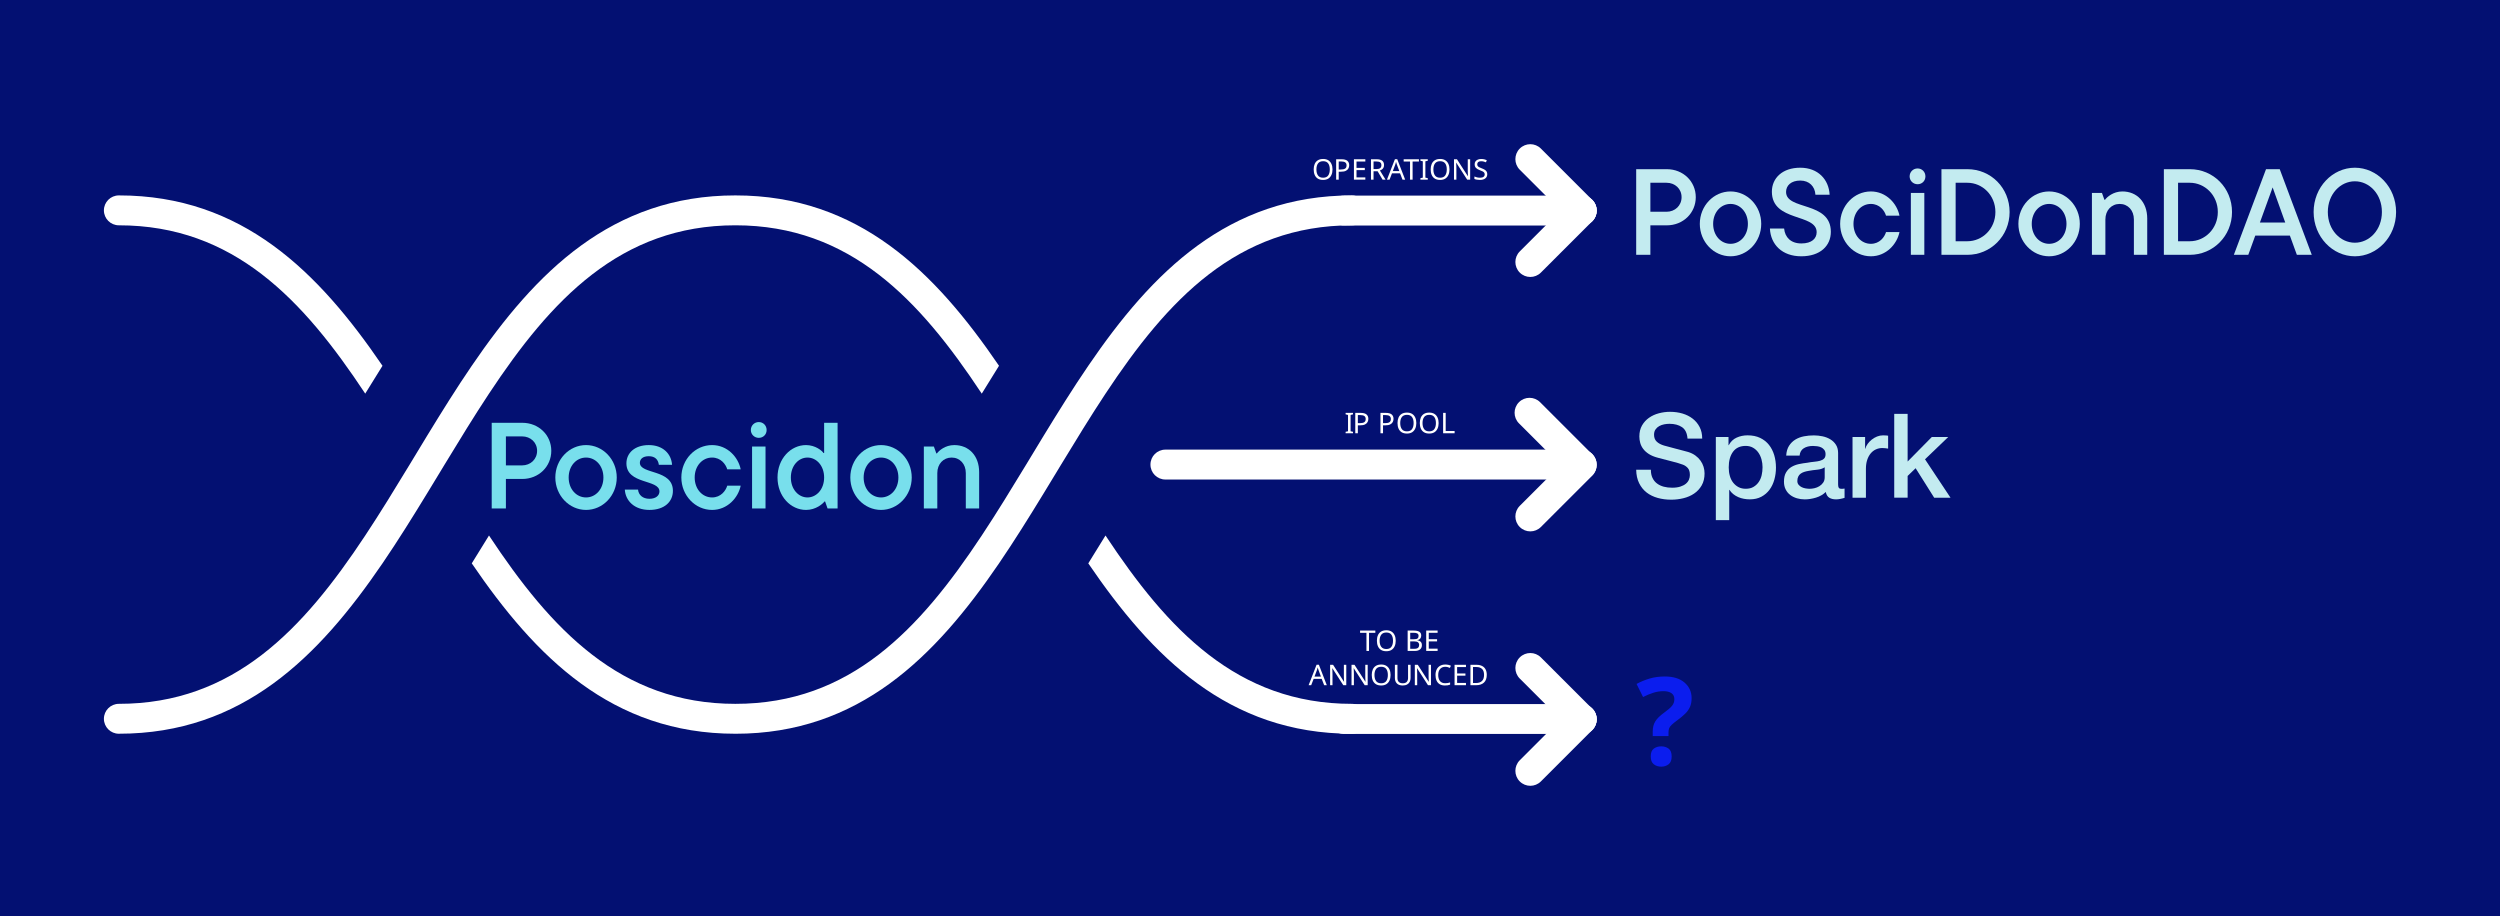
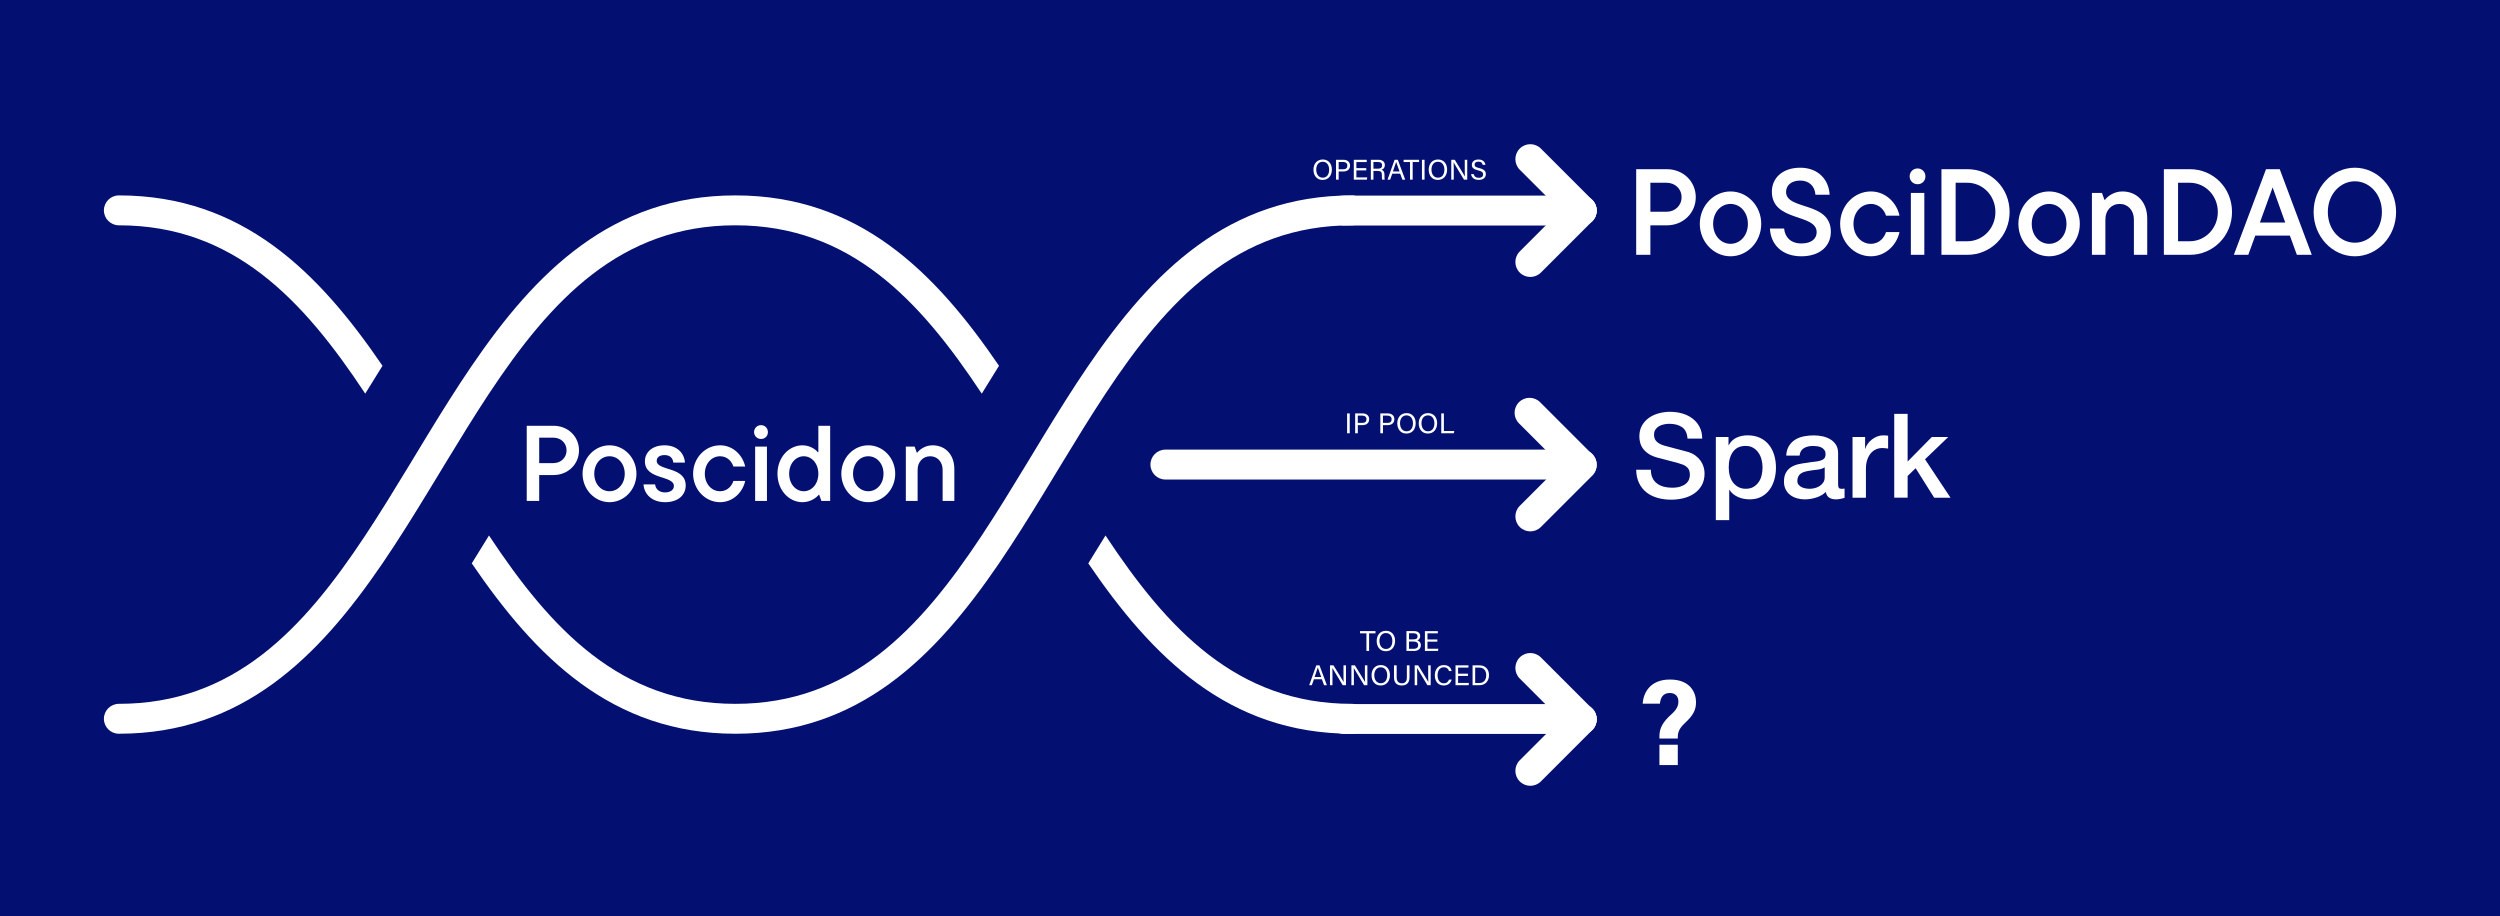
<svg xmlns="http://www.w3.org/2000/svg" id="Layer_1" viewBox="0 0 1839 673.12">
  <defs>
-     <style>.cls-1{fill:#78dfec;}.cls-2{fill:#031072;}.cls-3,.cls-4{fill:#fff;}.cls-4{font-family:AcuminPro-Regular, 'Acumin Pro';font-size:21px;}.cls-5{letter-spacing:-.08em;}.cls-6{fill:#c3ebf0;}.cls-7{letter-spacing:-.02em;}.cls-8{letter-spacing:0em;}.cls-9{fill:#0b1dee;font-family:AcuminPro-Bold, 'Acumin Pro';font-size:90px;font-weight:700;}.cls-10{letter-spacing:0em;}.cls-11{letter-spacing:.01em;}.cls-12{letter-spacing:0em;}.cls-13{letter-spacing:0em;}</style>
+     <style>.cls-1{fill:#031072;}.cls-2{fill:#fff;}</style>
  </defs>
-   <rect class="cls-2" x="-23.71" y="-24.66" width="1883.06" height="722.54" />
-   <path class="cls-6" d="M1226.08,124.45c12.06,0,21.33,9,21.33,20.61s-9.27,20.7-21.33,20.7h-12.06v21.69h-10.44v-63h22.5ZM1225.9,155.77c6.21,0,11.07-4.5,11.07-10.71s-4.86-10.62-11.07-10.62h-11.88v21.33h11.88Z" />
-   <path class="cls-6" d="M1250.38,164.68c0-13.32,10.26-23.85,22.59-23.85s22.59,10.53,22.59,23.85-10.26,23.85-22.59,23.85-22.59-10.62-22.59-23.85ZM1285.75,164.68c0-8.64-5.76-14.67-12.78-14.67s-12.78,6.03-12.78,14.67,5.76,14.67,12.78,14.67,12.78-6.03,12.78-14.67Z" />
-   <path class="cls-6" d="M1301.95,168.1h10.44c.63,6.48,4.95,10.98,12.69,10.98s11.25-3.69,11.25-8.28c0-13.95-32.94-7.38-32.94-29.79,0-9.99,7.74-17.64,20.88-17.64s21.06,8.73,21.6,19.89h-10.44c-.36-6.12-4.5-10.44-11.16-10.44s-10.44,3.6-10.44,8.37c0,13.68,32.94,6.66,32.94,29.34,0,10.26-7.74,18-21.78,18s-22.5-8.64-23.04-20.43Z" />
-   <path class="cls-6" d="M1353.61,164.68c0-13.32,10.26-23.85,22.59-23.85,11.34,0,19.26,8.91,21.06,17.82h-9.9c-1.08-3.69-4.68-8.64-11.16-8.64-7.02,0-12.78,6.03-12.78,14.67s5.76,14.67,12.78,14.67c6.48,0,10.08-4.95,11.16-8.64h9.9c-1.8,8.82-9.72,17.82-21.06,17.82-12.33,0-22.59-10.62-22.59-23.85Z" />
-   <path class="cls-6" d="M1404.73,129.76c0-3.33,2.61-5.85,5.85-5.85s5.76,2.52,5.76,5.85-2.52,5.76-5.76,5.76-5.85-2.52-5.85-5.76ZM1405.63,187.45v-45.54h9.9v45.54h-9.9Z" />
-   <path class="cls-6" d="M1428.13,187.45v-63h19.08c17.28,0,31.05,13.77,31.05,31.5s-13.95,31.5-31.05,31.5h-19.08ZM1438.57,177.46h8.64c11.07,0,20.61-9.18,20.61-21.51s-9.54-21.51-20.61-21.51h-8.64v43.02Z" />
-   <path class="cls-6" d="M1484.73,164.68c0-13.32,10.26-23.85,22.59-23.85s22.59,10.53,22.59,23.85-10.26,23.85-22.59,23.85-22.59-10.62-22.59-23.85ZM1520.11,164.68c0-8.64-5.76-14.67-12.78-14.67s-12.78,6.03-12.78,14.67,5.76,14.67,12.78,14.67,12.78-6.03,12.78-14.67Z" />
-   <path class="cls-6" d="M1538.82,187.45v-45.54h7.38l1.8,5.04h.45c1.44-1.98,6.03-6.12,12.78-6.12,10.71,0,18.27,7.83,18.27,19.89v26.73h-9.81v-26.01c0-6.75-4.41-11.43-10.44-11.43s-10.53,4.68-10.53,11.43v26.01h-9.9Z" />
-   <path class="cls-6" d="M1591.74,187.45v-63h19.08c17.28,0,31.05,13.77,31.05,31.5s-13.95,31.5-31.05,31.5h-19.08ZM1602.18,177.46h8.64c11.07,0,20.61-9.18,20.61-21.51s-9.54-21.51-20.61-21.51h-8.64v43.02Z" />
-   <path class="cls-6" d="M1689.57,187.45l-5.13-14.13h-25.47l-5.13,14.13h-10.62l23.67-63h10.08l23.58,63h-10.98ZM1671.75,137.86l-9.36,25.83h18.63l-9.27-25.83Z" />
-   <path class="cls-6" d="M1701.9,155.95c0-18.36,13.95-32.58,30.33-32.58s30.33,14.22,30.33,32.58-14.04,32.58-30.33,32.58-30.33-14.22-30.33-32.58ZM1752.13,155.95c0-13.23-9.27-22.59-19.89-22.59s-19.89,9.36-19.89,22.59,9.27,22.59,19.89,22.59,19.89-9.36,19.89-22.59Z" />
-   <path class="cls-6" d="M1214.38,345.55c0,2.36.4,4.38,1.21,6.05.81,1.67,1.93,3.04,3.37,4.1,1.44,1.07,3.1,1.84,4.97,2.33,1.87.49,3.9.73,6.09.73,2.36,0,4.38-.27,6.05-.82,1.67-.55,3.02-1.25,4.06-2.12,1.04-.86,1.78-1.86,2.25-2.98.46-1.12.69-2.26.69-3.41,0-2.36-.53-4.1-1.6-5.23-1.07-1.12-2.23-1.91-3.5-2.38-2.19-.81-4.74-1.57-7.65-2.29-2.91-.72-6.5-1.65-10.76-2.81-2.65-.69-4.85-1.6-6.61-2.72-1.76-1.12-3.15-2.38-4.19-3.76s-1.77-2.85-2.2-4.41-.65-3.14-.65-4.75c0-3.11.65-5.8,1.94-8.08,1.3-2.27,3.01-4.16,5.14-5.66,2.13-1.5,4.55-2.61,7.26-3.33,2.71-.72,5.44-1.08,8.21-1.08,3.23,0,6.26.42,9.12,1.25,2.85.84,5.36,2.09,7.52,3.76,2.16,1.67,3.87,3.73,5.14,6.18,1.27,2.45,1.9,5.29,1.9,8.51h-10.8c-.29-3.97-1.64-6.78-4.06-8.42-2.42-1.64-5.5-2.46-9.24-2.46-1.27,0-2.56.13-3.89.39-1.33.26-2.54.69-3.63,1.3-1.09.6-2,1.43-2.72,2.46-.72,1.04-1.08,2.33-1.08,3.89,0,2.19.68,3.9,2.03,5.14,1.35,1.24,3.12,2.17,5.31,2.81.23.06,1.14.3,2.72.73,1.58.43,3.35.91,5.31,1.43,1.96.52,3.87,1.02,5.75,1.51,1.87.49,3.21.85,4.02,1.08,2.02.63,3.77,1.5,5.27,2.59,1.5,1.09,2.75,2.35,3.76,3.76,1.01,1.41,1.76,2.92,2.25,4.54.49,1.61.73,3.23.73,4.84,0,3.46-.71,6.41-2.12,8.86-1.41,2.45-3.27,4.45-5.57,6-2.3,1.56-4.92,2.69-7.86,3.41s-5.93,1.08-8.99,1.08c-3.51,0-6.83-.43-9.94-1.3s-5.82-2.19-8.12-3.97c-2.3-1.78-4.15-4.07-5.53-6.87-1.38-2.79-2.1-6.09-2.16-9.89h10.8Z" />
-   <path class="cls-6" d="M1262.16,321.44h9.33v6.05h.17c1.38-2.59,3.31-4.45,5.79-5.57,2.48-1.12,5.15-1.69,8.04-1.69,3.51,0,6.58.62,9.2,1.86,2.62,1.24,4.79,2.94,6.52,5.1,1.73,2.16,3.02,4.68,3.89,7.56.86,2.88,1.3,5.96,1.3,9.25,0,3-.39,5.9-1.17,8.73s-1.96,5.31-3.54,7.47c-1.58,2.16-3.59,3.89-6,5.18-2.42,1.3-5.27,1.94-8.55,1.94-1.44,0-2.88-.13-4.32-.39-1.44-.26-2.82-.68-4.15-1.25-1.33-.58-2.55-1.31-3.67-2.2-1.12-.89-2.06-1.94-2.81-3.15h-.17v22.29h-9.85v-61.17ZM1296.54,343.82c0-2.02-.26-3.97-.78-5.88-.52-1.9-1.3-3.59-2.33-5.05-1.04-1.47-2.33-2.65-3.89-3.54-1.56-.89-3.34-1.34-5.36-1.34-4.15,0-7.27,1.44-9.38,4.32-2.1,2.88-3.15,6.71-3.15,11.49,0,2.25.27,4.33.82,6.26.55,1.93,1.37,3.59,2.46,4.97,1.09,1.38,2.4,2.48,3.93,3.28,1.53.81,3.3,1.21,5.31,1.21,2.25,0,4.15-.46,5.7-1.38,1.55-.92,2.84-2.12,3.84-3.58,1.01-1.47,1.73-3.14,2.16-5.01.43-1.87.65-3.79.65-5.75Z" />
-   <path class="cls-6" d="M1352.1,356.18c0,1.21.16,2.07.48,2.59.32.52.94.78,1.86.78h1.04c.4,0,.86-.06,1.38-.17v6.83c-.35.12-.79.25-1.34.39-.55.14-1.11.27-1.68.39-.58.11-1.15.2-1.73.26-.58.06-1.07.09-1.47.09-2.02,0-3.69-.4-5.01-1.21-1.33-.81-2.19-2.22-2.59-4.23-1.96,1.9-4.36,3.28-7.21,4.15-2.85.86-5.6,1.3-8.25,1.3-2.02,0-3.95-.27-5.79-.82-1.84-.55-3.47-1.35-4.88-2.42-1.41-1.07-2.54-2.42-3.37-4.06-.84-1.64-1.25-3.56-1.25-5.75,0-2.76.5-5.01,1.51-6.74,1.01-1.73,2.33-3.08,3.97-4.06,1.64-.98,3.48-1.68,5.53-2.12,2.04-.43,4.1-.76,6.18-.99,1.79-.35,3.48-.59,5.1-.73,1.61-.14,3.04-.39,4.28-.73,1.24-.35,2.22-.88,2.94-1.6s1.08-1.8,1.08-3.24c0-1.27-.3-2.3-.91-3.11-.6-.81-1.35-1.43-2.25-1.86-.89-.43-1.89-.72-2.98-.86-1.09-.14-2.13-.22-3.11-.22-2.76,0-5.04.58-6.83,1.73-1.79,1.15-2.79,2.94-3.02,5.36h-9.85c.17-2.88.86-5.27,2.07-7.17,1.21-1.9,2.75-3.43,4.62-4.58,1.87-1.15,3.99-1.96,6.35-2.42,2.36-.46,4.78-.69,7.26-.69,2.19,0,4.35.23,6.48.69,2.13.46,4.05,1.21,5.75,2.25,1.7,1.04,3.07,2.38,4.1,4.02s1.55,3.64,1.55,6.01v22.98ZM1342.25,343.74c-1.5.98-3.34,1.57-5.53,1.77-2.19.2-4.38.5-6.57.91-1.04.17-2.04.42-3.02.73-.98.32-1.84.75-2.59,1.3-.75.55-1.34,1.27-1.77,2.16-.43.89-.65,1.97-.65,3.24,0,1.09.32,2.02.95,2.76.63.75,1.4,1.34,2.29,1.77.89.43,1.87.73,2.94.91,1.07.17,2.03.26,2.89.26,1.09,0,2.27-.14,3.54-.43,1.27-.29,2.46-.78,3.59-1.47,1.12-.69,2.06-1.57,2.81-2.64.75-1.07,1.12-2.38,1.12-3.93v-7.34Z" />
-   <path class="cls-6" d="M1362.72,321.44h9.25v8.64h.17c.29-1.21.85-2.39,1.68-3.54.83-1.15,1.84-2.2,3.02-3.15,1.18-.95,2.49-1.71,3.93-2.29,1.44-.58,2.91-.86,4.41-.86,1.15,0,1.94.03,2.38.09.43.06.88.12,1.34.17v9.5c-.69-.11-1.4-.22-2.12-.3-.72-.09-1.43-.13-2.12-.13-1.67,0-3.24.33-4.71.99-1.47.66-2.75,1.64-3.84,2.94-1.09,1.3-1.96,2.89-2.59,4.8-.63,1.9-.95,4.09-.95,6.57v21.25h-9.85v-44.67Z" />
-   <path class="cls-6" d="M1393.4,304.42h9.85v35.08l17.8-18.06h12.1l-17.11,16.42,18.75,28.25h-12.01l-13.65-21.69-5.88,5.7v15.98h-9.85v-61.69Z" />
-   <text class="cls-9" transform="translate(1203.58 562.78)">
-     <tspan x="0" y="0">?</tspan>
-   </text>
-   <path class="cls-1" d="M384.2,311.01c12.06,0,21.33,9,21.33,20.61s-9.27,20.7-21.33,20.7h-12.06v21.69h-10.44v-63h22.5ZM384.02,342.34c6.21,0,11.07-4.5,11.07-10.71s-4.86-10.62-11.07-10.62h-11.88v21.33h11.88Z" />
-   <path class="cls-1" d="M408.5,351.25c0-13.32,10.26-23.85,22.59-23.85s22.59,10.53,22.59,23.85-10.26,23.85-22.59,23.85-22.59-10.62-22.59-23.85ZM443.87,351.25c0-8.64-5.76-14.67-12.78-14.67s-12.78,6.03-12.78,14.67,5.76,14.67,12.78,14.67,12.78-6.03,12.78-14.67Z" />
-   <path class="cls-1" d="M459.62,360.16h9.72c.36,3.96,3.51,6.75,8.37,6.75s7.38-2.52,7.38-5.4c0-9.09-24.3-4.95-24.3-20.7,0-7.47,6.03-13.41,16.47-13.41s16.56,6.48,17.1,14.49h-9.72c-.45-3.78-2.79-6.3-7.38-6.3s-6.57,2.25-6.57,4.86c0,8.64,24.3,4.5,24.3,20.61,0,7.92-6.12,14.04-17.28,14.04s-17.64-6.84-18.09-14.94Z" />
-   <path class="cls-1" d="M501.2,351.25c0-13.32,10.26-23.85,22.59-23.85,11.34,0,19.26,8.91,21.06,17.82h-9.9c-1.08-3.69-4.68-8.64-11.16-8.64-7.02,0-12.78,6.03-12.78,14.67s5.76,14.67,12.78,14.67c6.48,0,10.08-4.95,11.16-8.64h9.9c-1.8,8.82-9.72,17.82-21.06,17.82-12.33,0-22.59-10.62-22.59-23.85Z" />
-   <path class="cls-1" d="M552.32,316.32c0-3.33,2.61-5.85,5.85-5.85s5.76,2.52,5.76,5.85-2.52,5.76-5.76,5.76-5.85-2.52-5.85-5.76ZM553.22,374.02v-45.54h9.9v45.54h-9.9Z" />
-   <path class="cls-1" d="M571.94,351.25c0-13.86,9.72-23.85,20.97-23.85,6.93,0,11.88,4.23,12.87,5.85h.45v-22.23h9.9v63h-7.38l-1.8-5.13h-.45c-1.26,1.71-6.3,6.21-13.59,6.21-11.25,0-20.97-9.99-20.97-23.85ZM606.23,351.25c0-8.73-5.67-14.67-12.24-14.67s-12.24,5.94-12.24,14.67,5.67,14.67,12.24,14.67,12.24-5.94,12.24-14.67Z" />
-   <path class="cls-1" d="M625.49,351.25c0-13.32,10.26-23.85,22.59-23.85s22.59,10.53,22.59,23.85-10.26,23.85-22.59,23.85-22.59-10.62-22.59-23.85ZM660.86,351.25c0-8.64-5.76-14.67-12.78-14.67s-12.78,6.03-12.78,14.67,5.76,14.67,12.78,14.67,12.78-6.03,12.78-14.67Z" />
-   <path class="cls-1" d="M679.58,374.02v-45.54h7.38l1.8,5.04h.45c1.44-1.98,6.03-6.12,12.78-6.12,10.71,0,18.27,7.83,18.27,19.89v26.73h-9.81v-26.01c0-6.75-4.41-11.43-10.44-11.43s-10.53,4.68-10.53,11.43v26.01h-9.9Z" />
-   <path class="cls-3" d="M540.94,539.74c-90.99,0-147.07-56.63-193.91-125.33,4.29-6.82,8.51-13.66,12.67-20.5,45.61,68.99,96.76,123.84,181.24,123.84s135.63-54.85,181.24-123.84c11.09-16.74,21.85-34.34,32.67-52.16,1.14-1.89,2.31-3.81,3.45-5.7,3.12-5.17,6.27-10.34,9.39-15.49,10.67-17.45,21.47-34.83,32.85-51.48,46.84-68.73,102.92-125.33,193.91-125.33,6.07,0,11,4.93,11,11s-4.93,11-11,11c-84.48,0-135.63,54.85-181.24,123.84-11.07,16.74-21.82,34.34-32.65,52.16-1.14,1.89-2.31,3.81-3.45,5.7-3.12,5.17-6.27,10.34-9.42,15.49-10.65,17.45-21.47,34.83-32.82,51.48-46.86,68.71-102.94,125.33-193.93,125.33Z" />
-   <path class="cls-3" d="M268.67,289.56c-45.61-68.99-96.76-123.82-181.24-123.82-6.07,0-11-4.93-11-11s4.93-11,11-11c90.99,0,147.07,56.61,193.93,125.33-4.29,6.82-8.51,13.66-12.69,20.48Z" />
-   <path class="cls-3" d="M994.45,539.74c-90.99,0-147.07-56.63-193.91-125.33,4.29-6.82,8.49-13.66,12.67-20.5,45.61,68.99,96.76,123.84,181.24,123.84,6.07,0,11,4.93,11,11s-4.93,11-11,11Z" />
-   <path class="cls-3" d="M87.43,539.74c-6.07,0-11-4.93-11-11s4.93-11,11-11c84.48,0,135.63-54.82,181.24-123.82,11.09-16.76,21.85-34.34,32.67-52.18,1.14-1.89,2.31-3.81,3.45-5.7,3.12-5.17,6.27-10.34,9.39-15.49,10.67-17.45,21.47-34.83,32.85-51.48,46.84-68.73,102.92-125.33,193.91-125.33s147.07,56.61,193.93,125.33c-4.29,6.82-8.51,13.66-12.69,20.5-45.61-68.99-96.76-123.84-181.24-123.84s-135.63,54.85-181.24,123.84c-11.07,16.74-21.82,34.34-32.65,52.16-1.14,1.89-2.31,3.81-3.45,5.7-3.12,5.17-6.27,10.34-9.42,15.49-10.65,17.45-21.47,34.83-32.82,51.48-46.86,68.71-102.94,125.33-193.93,125.33Z" />
-   <path class="cls-3" d="M977.64,154.9c0-6.08,4.92-11,11-11h174.91c6.08,0,11,4.92,11,11s-4.92,11-11,11h-174.91c-6.08,0-11-4.92-11-11Z" />
-   <path class="cls-3" d="M977.64,528.89c0-6.08,4.92-11,11-11h174.91c6.08,0,11,4.92,11,11s-4.92,11-11,11h-174.91c-6.08,0-11-4.92-11-11Z" />
-   <path class="cls-3" d="M846.27,341.74c0-6.08,4.92-11,11-11h306.27c6.08,0,11,4.92,11,11s-4.92,11-11,11h-306.27c-6.08,0-11-4.92-11-11Z" />
-   <path class="cls-3" d="M1114.71,117.07c0-2.81,1.07-5.63,3.22-7.78,4.29-4.3,11.26-4.3,15.55,0l37.83,37.83c4.3,4.29,4.3,11.26,0,15.55-4.29,4.3-11.26,4.3-15.55,0l-37.83-37.83c-2.15-2.15-3.22-4.96-3.22-7.78Z" />
-   <path class="cls-3" d="M1114.71,192.74c0-2.81,1.07-5.63,3.22-7.78l37.83-37.83c4.29-4.3,11.26-4.3,15.55,0,4.3,4.29,4.3,11.26,0,15.55l-37.83,37.83c-4.29,4.3-11.26,4.3-15.55,0-2.15-2.15-3.22-4.96-3.22-7.78Z" />
-   <path class="cls-3" d="M1114.13,303.64c0-2.81,1.07-5.63,3.22-7.78,4.29-4.3,11.26-4.3,15.55,0l37.83,37.83c4.3,4.29,4.3,11.26,0,15.55-4.29,4.3-11.26,4.3-15.55,0l-37.83-37.83c-2.15-2.15-3.22-4.96-3.22-7.78Z" />
-   <path class="cls-3" d="M1114.71,491.37c0-2.81,1.07-5.63,3.22-7.78,4.29-4.3,11.26-4.3,15.55,0l37.83,37.83c4.3,4.29,4.3,11.26,0,15.55-4.29,4.3-11.26,4.3-15.55,0l-37.83-37.83c-2.15-2.15-3.22-4.96-3.22-7.78Z" />
-   <path class="cls-3" d="M1114.71,567.04c0-2.81,1.07-5.63,3.22-7.78l37.83-37.83c4.29-4.3,11.26-4.3,15.55,0,4.3,4.29,4.3,11.26,0,15.55l-37.83,37.83c-4.29,4.3-11.26,4.3-15.55,0-2.15-2.15-3.22-4.96-3.22-7.78Z" />
-   <path class="cls-3" d="M1114.71,379.89c0-2.81,1.07-5.63,3.22-7.78l37.83-37.83c4.29-4.3,11.26-4.3,15.55,0,4.3,4.29,4.3,11.26,0,15.55l-37.83,37.83c-4.29,4.3-11.26,4.3-15.55,0-2.15-2.15-3.22-4.96-3.22-7.78Z" />
-   <text class="cls-4" transform="translate(965.07 132.15)">
-     <tspan x="0" y="0">O</tspan>
-     <tspan class="cls-8" x="15.77" y="0">P</tspan>
-     <tspan x="28.85" y="0">E</tspan>
-     <tspan class="cls-11" x="41.39" y="0">R</tspan>
-     <tspan class="cls-5" x="55.17" y="0">A</tspan>
-     <tspan x="67.26" y="0">TIONS</tspan>
-   </text>
-   <text class="cls-4" transform="translate(988.99 318.72)">
-     <tspan class="cls-12" x="0" y="0">I</tspan>
-     <tspan x="5.92" y="0">P </tspan>
-     <tspan class="cls-13" x="24.44" y="0">P</tspan>
-     <tspan x="37.74" y="0">OOL</tspan>
-   </text>
-   <text class="cls-4" transform="translate(1000.27 478.84)">
-     <tspan class="cls-7" x="0" y="0">T</tspan>
-     <tspan x="11.3" y="0">O BE </tspan>
-     <tspan class="cls-10" x="-37.66" y="25.2">A</tspan>
-     <tspan class="cls-12" x="-23.87" y="25.2">N</tspan>
-     <tspan x="-8.12" y="25.2">N</tspan>
-     <tspan class="cls-13" x="7.51" y="25.2">OU</tspan>
-     <tspan x="38.44" y="25.2">NCED</tspan>
-   </text>
+   <rect class="cls-1" x="-23.71" y="-24.66" width="1883.06" height="722.54" />
+   <path class="cls-2" d="M1226.08,124.45c12.06,0,21.33,9,21.33,20.61s-9.27,20.7-21.33,20.7h-12.06v21.69h-10.44v-63h22.5ZM1225.9,155.77c6.21,0,11.07-4.5,11.07-10.71s-4.86-10.62-11.07-10.62h-11.88v21.33h11.88Z" />
+   <path class="cls-2" d="M1250.38,164.68c0-13.32,10.26-23.85,22.59-23.85s22.59,10.53,22.59,23.85-10.26,23.85-22.59,23.85-22.59-10.62-22.59-23.85ZM1285.75,164.68c0-8.64-5.76-14.67-12.78-14.67s-12.78,6.03-12.78,14.67,5.76,14.67,12.78,14.67,12.78-6.03,12.78-14.67Z" />
+   <path class="cls-2" d="M1301.95,168.1h10.44c.63,6.48,4.95,10.98,12.69,10.98s11.25-3.69,11.25-8.28c0-13.95-32.94-7.38-32.94-29.79,0-9.99,7.74-17.64,20.88-17.64s21.06,8.73,21.6,19.89h-10.44c-.36-6.12-4.5-10.44-11.16-10.44s-10.44,3.6-10.44,8.37c0,13.68,32.94,6.66,32.94,29.34,0,10.26-7.74,18-21.78,18s-22.5-8.64-23.04-20.43Z" />
+   <path class="cls-2" d="M1353.61,164.68c0-13.32,10.26-23.85,22.59-23.85,11.34,0,19.26,8.91,21.06,17.82h-9.9c-1.08-3.69-4.68-8.64-11.16-8.64-7.02,0-12.78,6.03-12.78,14.67s5.76,14.67,12.78,14.67c6.48,0,10.08-4.95,11.16-8.64h9.9c-1.8,8.82-9.72,17.82-21.06,17.82-12.33,0-22.59-10.62-22.59-23.85Z" />
+   <path class="cls-2" d="M1404.73,129.76c0-3.33,2.61-5.85,5.85-5.85s5.76,2.52,5.76,5.85-2.52,5.76-5.76,5.76-5.85-2.52-5.85-5.76ZM1405.63,187.45v-45.54h9.9v45.54h-9.9Z" />
+   <path class="cls-2" d="M1428.13,187.45v-63h19.08c17.28,0,31.05,13.77,31.05,31.5s-13.95,31.5-31.05,31.5h-19.08ZM1438.57,177.46h8.64c11.07,0,20.61-9.18,20.61-21.51s-9.54-21.51-20.61-21.51h-8.64v43.02Z" />
+   <path class="cls-2" d="M1484.73,164.68c0-13.32,10.26-23.85,22.59-23.85s22.59,10.53,22.59,23.85-10.26,23.85-22.59,23.85-22.59-10.62-22.59-23.85ZM1520.11,164.68c0-8.64-5.76-14.67-12.78-14.67s-12.78,6.03-12.78,14.67,5.76,14.67,12.78,14.67,12.78-6.03,12.78-14.67Z" />
+   <path class="cls-2" d="M1538.82,187.45v-45.54h7.38l1.8,5.04h.45c1.44-1.98,6.03-6.12,12.78-6.12,10.71,0,18.27,7.83,18.27,19.89v26.73h-9.81v-26.01c0-6.75-4.41-11.43-10.44-11.43s-10.53,4.68-10.53,11.43v26.01h-9.9Z" />
+   <path class="cls-2" d="M1591.74,187.45v-63h19.08c17.28,0,31.05,13.77,31.05,31.5s-13.95,31.5-31.05,31.5h-19.08ZM1602.18,177.46h8.64c11.07,0,20.61-9.18,20.61-21.51s-9.54-21.51-20.61-21.51h-8.64v43.02Z" />
+   <path class="cls-2" d="M1689.57,187.45l-5.13-14.13h-25.47l-5.13,14.13h-10.62l23.67-63h10.08l23.58,63h-10.98ZM1671.75,137.86l-9.36,25.83h18.63l-9.27-25.83Z" />
+   <path class="cls-2" d="M1701.9,155.95c0-18.36,13.95-32.58,30.33-32.58s30.33,14.22,30.33,32.58-14.04,32.58-30.33,32.58-30.33-14.22-30.33-32.58ZM1752.13,155.95c0-13.23-9.27-22.59-19.89-22.59s-19.89,9.36-19.89,22.59,9.27,22.59,19.89,22.59,19.89-9.36,19.89-22.59Z" />
+   <path class="cls-2" d="M1214.38,345.55c0,2.36.4,4.38,1.21,6.05.81,1.67,1.93,3.04,3.37,4.1,1.44,1.07,3.1,1.84,4.97,2.33,1.87.49,3.9.73,6.09.73,2.36,0,4.38-.27,6.05-.82,1.67-.55,3.02-1.25,4.06-2.12,1.04-.86,1.78-1.86,2.25-2.98.46-1.12.69-2.26.69-3.41,0-2.36-.53-4.1-1.6-5.23-1.07-1.12-2.23-1.91-3.5-2.38-2.19-.81-4.74-1.57-7.65-2.29-2.91-.72-6.5-1.65-10.76-2.81-2.65-.69-4.85-1.6-6.61-2.72-1.76-1.12-3.15-2.38-4.19-3.76s-1.77-2.85-2.2-4.41-.65-3.14-.65-4.75c0-3.11.65-5.8,1.94-8.08,1.3-2.27,3.01-4.16,5.14-5.66,2.13-1.5,4.55-2.61,7.26-3.33,2.71-.72,5.44-1.08,8.21-1.08,3.23,0,6.26.42,9.12,1.25,2.85.84,5.36,2.09,7.52,3.76,2.16,1.67,3.87,3.73,5.14,6.18,1.27,2.45,1.9,5.29,1.9,8.51h-10.8c-.29-3.97-1.64-6.78-4.06-8.42-2.42-1.64-5.5-2.46-9.24-2.46-1.27,0-2.56.13-3.89.39-1.33.26-2.54.69-3.63,1.3-1.09.6-2,1.43-2.72,2.46-.72,1.04-1.08,2.33-1.08,3.89,0,2.19.68,3.9,2.03,5.14,1.35,1.24,3.12,2.17,5.31,2.81.23.06,1.14.3,2.72.73,1.58.43,3.35.91,5.31,1.43,1.96.52,3.87,1.02,5.75,1.51,1.87.49,3.21.85,4.02,1.08,2.02.63,3.77,1.5,5.27,2.59,1.5,1.09,2.75,2.35,3.76,3.76,1.01,1.41,1.76,2.92,2.25,4.54.49,1.61.73,3.23.73,4.84,0,3.46-.71,6.41-2.12,8.86-1.41,2.45-3.27,4.45-5.57,6-2.3,1.56-4.92,2.69-7.86,3.41s-5.93,1.08-8.99,1.08c-3.51,0-6.83-.43-9.94-1.3s-5.82-2.19-8.12-3.97c-2.3-1.78-4.15-4.07-5.53-6.87-1.38-2.79-2.1-6.09-2.16-9.89h10.8Z" />
+   <path class="cls-2" d="M1262.16,321.44h9.33v6.05h.17c1.38-2.59,3.31-4.45,5.79-5.57,2.48-1.12,5.15-1.69,8.04-1.69,3.51,0,6.58.62,9.2,1.86,2.62,1.24,4.79,2.94,6.52,5.1,1.73,2.16,3.02,4.68,3.89,7.56.86,2.88,1.3,5.96,1.3,9.25,0,3-.39,5.9-1.17,8.73s-1.96,5.31-3.54,7.47c-1.58,2.16-3.59,3.89-6,5.18-2.42,1.3-5.27,1.94-8.55,1.94-1.44,0-2.88-.13-4.32-.39-1.44-.26-2.82-.68-4.15-1.25-1.33-.58-2.55-1.31-3.67-2.2-1.12-.89-2.06-1.94-2.81-3.15h-.17v22.29h-9.85v-61.17ZM1296.54,343.82c0-2.02-.26-3.97-.78-5.88-.52-1.9-1.3-3.59-2.33-5.05-1.04-1.47-2.33-2.65-3.89-3.54-1.56-.89-3.34-1.34-5.36-1.34-4.15,0-7.27,1.44-9.38,4.32-2.1,2.88-3.15,6.71-3.15,11.49,0,2.25.27,4.33.82,6.26.55,1.93,1.37,3.59,2.46,4.97,1.09,1.38,2.4,2.48,3.93,3.28,1.53.81,3.3,1.21,5.31,1.21,2.25,0,4.15-.46,5.7-1.38,1.55-.92,2.84-2.12,3.84-3.58,1.01-1.47,1.73-3.14,2.16-5.01.43-1.87.65-3.79.65-5.75Z" />
+   <path class="cls-2" d="M1352.1,356.18c0,1.21.16,2.07.48,2.59.32.52.94.78,1.86.78h1.04c.4,0,.86-.06,1.38-.17v6.83c-.35.12-.79.25-1.34.39-.55.14-1.11.27-1.68.39-.58.11-1.15.2-1.73.26-.58.06-1.07.09-1.47.09-2.02,0-3.69-.4-5.01-1.21-1.33-.81-2.19-2.22-2.59-4.23-1.96,1.9-4.36,3.28-7.21,4.15-2.85.86-5.6,1.3-8.25,1.3-2.02,0-3.95-.27-5.79-.82-1.84-.55-3.47-1.35-4.88-2.42-1.41-1.07-2.54-2.42-3.37-4.06-.84-1.64-1.25-3.56-1.25-5.75,0-2.76.5-5.01,1.51-6.74,1.01-1.73,2.33-3.08,3.97-4.06,1.64-.98,3.48-1.68,5.53-2.12,2.04-.43,4.1-.76,6.18-.99,1.79-.35,3.48-.59,5.1-.73,1.61-.14,3.04-.39,4.28-.73,1.24-.35,2.22-.88,2.94-1.6s1.08-1.8,1.08-3.24c0-1.27-.3-2.3-.91-3.11-.6-.81-1.35-1.43-2.25-1.86-.89-.43-1.89-.72-2.98-.86-1.09-.14-2.13-.22-3.11-.22-2.76,0-5.04.58-6.83,1.73-1.79,1.15-2.79,2.94-3.02,5.36h-9.85c.17-2.88.86-5.27,2.07-7.17,1.21-1.9,2.75-3.43,4.62-4.58,1.87-1.15,3.99-1.96,6.35-2.42,2.36-.46,4.78-.69,7.26-.69,2.19,0,4.35.23,6.48.69,2.13.46,4.05,1.21,5.75,2.25,1.7,1.04,3.07,2.38,4.1,4.02s1.55,3.64,1.55,6.01v22.98ZM1342.25,343.74c-1.5.98-3.34,1.57-5.53,1.77-2.19.2-4.38.5-6.57.91-1.04.17-2.04.42-3.02.73-.98.32-1.84.75-2.59,1.3-.75.55-1.34,1.27-1.77,2.16-.43.89-.65,1.97-.65,3.24,0,1.09.32,2.02.95,2.76.63.75,1.4,1.34,2.29,1.77.89.43,1.87.73,2.94.91,1.07.17,2.03.26,2.89.26,1.09,0,2.27-.14,3.54-.43,1.27-.29,2.46-.78,3.59-1.47,1.12-.69,2.06-1.57,2.81-2.64.75-1.07,1.12-2.38,1.12-3.93v-7.34Z" />
+   <path class="cls-2" d="M1362.72,321.44h9.25v8.64h.17c.29-1.21.85-2.39,1.68-3.54.83-1.15,1.84-2.2,3.02-3.15,1.18-.95,2.49-1.71,3.93-2.29,1.44-.58,2.91-.86,4.41-.86,1.15,0,1.94.03,2.38.09.43.06.88.12,1.34.17v9.5c-.69-.11-1.4-.22-2.12-.3-.72-.09-1.43-.13-2.12-.13-1.67,0-3.24.33-4.71.99-1.47.66-2.75,1.64-3.84,2.94-1.09,1.3-1.96,2.89-2.59,4.8-.63,1.9-.95,4.09-.95,6.57v21.25h-9.85v-44.67Z" />
+   <path class="cls-2" d="M1393.4,304.42h9.85v35.08l17.8-18.06h12.1l-17.11,16.42,18.75,28.25h-12.01l-13.65-21.69-5.88,5.7v15.98h-9.85v-61.69Z" />
+   <path class="cls-2" d="M1220.68,543.25v-1.71c0-5.94,2.43-10.44,9.09-16.38,3.69-3.33,4.86-6.03,4.86-9.18,0-3.42-1.98-6.21-6.3-6.21-5.13,0-6.84,3.51-7.29,7.83h-12.69c.45-7.56,5.22-17.82,20.16-17.73,14.76,0,19.08,9.54,19.08,16.56,0,5.67-1.8,9.54-8.28,15.57-3.87,3.6-5.13,6.57-5.13,10.26v.99h-13.5ZM1220.68,562.78v-14.94h13.5v14.94h-13.5Z" />
+   <path class="cls-2" d="M407.21,313.2c10.58,0,18.71,7.9,18.71,18.08s-8.13,18.16-18.71,18.16h-10.58v19.03h-9.16v-55.27h19.74ZM407.06,340.67c5.45,0,9.71-3.95,9.71-9.4s-4.26-9.32-9.71-9.32h-10.42v18.71h10.42Z" />
+   <path class="cls-2" d="M428.53,348.49c0-11.69,9-20.92,19.82-20.92s19.82,9.24,19.82,20.92-9,20.92-19.82,20.92-19.82-9.32-19.82-20.92ZM459.56,348.49c0-7.58-5.05-12.87-11.21-12.87s-11.21,5.29-11.21,12.87,5.05,12.87,11.21,12.87,11.21-5.29,11.21-12.87Z" />
+   <path class="cls-2" d="M473.37,356.31h8.53c.32,3.47,3.08,5.92,7.34,5.92s6.47-2.21,6.47-4.74c0-7.97-21.32-4.34-21.32-18.16,0-6.55,5.29-11.76,14.45-11.76s14.53,5.68,15,12.71h-8.53c-.39-3.32-2.45-5.53-6.47-5.53s-5.76,1.97-5.76,4.26c0,7.58,21.32,3.95,21.32,18.08,0,6.95-5.37,12.32-15.16,12.32s-15.47-6-15.87-13.11Z" />
+   <path class="cls-2" d="M509.85,348.49c0-11.69,9-20.92,19.82-20.92,9.95,0,16.9,7.82,18.48,15.63h-8.68c-.95-3.24-4.11-7.58-9.79-7.58-6.16,0-11.21,5.29-11.21,12.87s5.05,12.87,11.21,12.87c5.68,0,8.84-4.34,9.79-7.58h8.68c-1.58,7.74-8.53,15.63-18.48,15.63-10.82,0-19.82-9.32-19.82-20.92Z" />
+   <path class="cls-2" d="M554.69,317.86c0-2.92,2.29-5.13,5.13-5.13s5.05,2.21,5.05,5.13-2.21,5.05-5.05,5.05-5.13-2.21-5.13-5.05ZM555.48,368.47v-39.95h8.69v39.95h-8.69Z" />
+   <path class="cls-2" d="M571.9,348.49c0-12.16,8.53-20.92,18.4-20.92,6.08,0,10.42,3.71,11.29,5.13h.39v-19.5h8.69v55.27h-6.47l-1.58-4.5h-.39c-1.1,1.5-5.53,5.45-11.92,5.45-9.87,0-18.4-8.76-18.4-20.92ZM601.98,348.49c0-7.66-4.97-12.87-10.74-12.87s-10.74,5.21-10.74,12.87,4.97,12.87,10.74,12.87,10.74-5.21,10.74-12.87Z" />
+   <path class="cls-2" d="M618.88,348.49c0-11.69,9-20.92,19.82-20.92s19.82,9.24,19.82,20.92-9,20.92-19.82,20.92-19.82-9.32-19.82-20.92ZM649.91,348.49c0-7.58-5.05-12.87-11.21-12.87s-11.21,5.29-11.21,12.87,5.05,12.87,11.21,12.87,11.21-5.29,11.21-12.87Z" />
+   <path class="cls-2" d="M666.33,368.47v-39.95h6.47l1.58,4.42h.39c1.26-1.74,5.29-5.37,11.21-5.37,9.4,0,16.03,6.87,16.03,17.45v23.45h-8.61v-22.82c0-5.92-3.87-10.03-9.16-10.03s-9.24,4.11-9.24,10.03v22.82h-8.69Z" />
+   <path class="cls-2" d="M540.94,539.74c-90.99,0-147.07-56.63-193.91-125.33,4.29-6.82,8.51-13.66,12.67-20.5,45.61,68.99,96.76,123.84,181.24,123.84s135.63-54.85,181.24-123.84c11.09-16.74,21.85-34.34,32.67-52.16,1.14-1.89,2.31-3.81,3.45-5.7,3.12-5.17,6.27-10.34,9.39-15.49,10.67-17.45,21.47-34.83,32.85-51.48,46.84-68.73,102.92-125.33,193.91-125.33,6.07,0,11,4.93,11,11s-4.93,11-11,11c-84.48,0-135.63,54.85-181.24,123.84-11.07,16.74-21.82,34.34-32.65,52.16-1.14,1.89-2.31,3.81-3.45,5.7-3.12,5.17-6.27,10.34-9.42,15.49-10.65,17.45-21.47,34.83-32.82,51.48-46.86,68.71-102.94,125.33-193.93,125.33Z" />
+   <path class="cls-2" d="M268.67,289.56c-45.61-68.99-96.76-123.82-181.24-123.82-6.07,0-11-4.93-11-11s4.93-11,11-11c90.99,0,147.07,56.61,193.93,125.33-4.29,6.82-8.51,13.66-12.69,20.48Z" />
+   <path class="cls-2" d="M994.45,539.74c-90.99,0-147.07-56.63-193.91-125.33,4.29-6.82,8.49-13.66,12.67-20.5,45.61,68.99,96.76,123.84,181.24,123.84,6.07,0,11,4.93,11,11s-4.93,11-11,11Z" />
+   <path class="cls-2" d="M87.43,539.74c-6.07,0-11-4.93-11-11s4.93-11,11-11c84.48,0,135.63-54.82,181.24-123.82,11.09-16.76,21.85-34.34,32.67-52.18,1.14-1.89,2.31-3.81,3.45-5.7,3.12-5.17,6.27-10.34,9.39-15.49,10.67-17.45,21.47-34.83,32.85-51.48,46.84-68.73,102.92-125.33,193.91-125.33s147.07,56.61,193.93,125.33c-4.29,6.82-8.51,13.66-12.69,20.5-45.61-68.99-96.76-123.84-181.24-123.84s-135.63,54.85-181.24,123.84c-11.07,16.74-21.82,34.34-32.65,52.16-1.14,1.89-2.31,3.81-3.45,5.7-3.12,5.17-6.27,10.34-9.42,15.49-10.65,17.45-21.47,34.83-32.82,51.48-46.86,68.71-102.94,125.33-193.93,125.33Z" />
+   <path class="cls-2" d="M977.64,154.9c0-6.08,4.92-11,11-11h174.91c6.08,0,11,4.92,11,11s-4.92,11-11,11h-174.91c-6.08,0-11-4.92-11-11Z" />
+   <path class="cls-2" d="M977.64,528.89c0-6.08,4.92-11,11-11h174.91c6.08,0,11,4.92,11,11s-4.92,11-11,11h-174.91c-6.08,0-11-4.92-11-11Z" />
+   <path class="cls-2" d="M846.27,341.74c0-6.08,4.92-11,11-11h306.27c6.08,0,11,4.92,11,11s-4.92,11-11,11h-306.27c-6.08,0-11-4.92-11-11Z" />
+   <path class="cls-2" d="M1114.71,117.07c0-2.81,1.07-5.63,3.22-7.78,4.29-4.3,11.26-4.3,15.55,0l37.83,37.83c4.3,4.29,4.3,11.26,0,15.55-4.29,4.3-11.26,4.3-15.55,0l-37.83-37.83c-2.15-2.15-3.22-4.96-3.22-7.78Z" />
+   <path class="cls-2" d="M1114.71,192.74c0-2.81,1.07-5.63,3.22-7.78l37.83-37.83c4.29-4.3,11.26-4.3,15.55,0,4.3,4.29,4.3,11.26,0,15.55l-37.83,37.83c-4.29,4.3-11.26,4.3-15.55,0-2.15-2.15-3.22-4.96-3.22-7.78Z" />
+   <path class="cls-2" d="M1114.13,303.64c0-2.81,1.07-5.63,3.22-7.78,4.29-4.3,11.26-4.3,15.55,0l37.83,37.83c4.3,4.29,4.3,11.26,0,15.55-4.29,4.3-11.26,4.3-15.55,0l-37.83-37.83c-2.15-2.15-3.22-4.96-3.22-7.78Z" />
+   <path class="cls-2" d="M1114.71,491.37c0-2.81,1.07-5.63,3.22-7.78,4.29-4.3,11.26-4.3,15.55,0l37.83,37.83c4.3,4.29,4.3,11.26,0,15.55-4.29,4.3-11.26,4.3-15.55,0l-37.83-37.83c-2.15-2.15-3.22-4.96-3.22-7.78Z" />
+   <path class="cls-2" d="M1114.71,567.04c0-2.81,1.07-5.63,3.22-7.78l37.83-37.83c4.29-4.3,11.26-4.3,15.55,0,4.3,4.29,4.3,11.26,0,15.55l-37.83,37.83c-4.29,4.3-11.26,4.3-15.55,0-2.15-2.15-3.22-4.96-3.22-7.78Z" />
+   <path class="cls-2" d="M1114.71,379.89c0-2.81,1.07-5.63,3.22-7.78l37.83-37.83c4.29-4.3,11.26-4.3,15.55,0,4.3,4.29,4.3,11.26,0,15.55l-37.83,37.83c-4.29,4.3-11.26,4.3-15.55,0-2.15-2.15-3.22-4.96-3.22-7.78Z" />
+   <path class="cls-2" d="M979.72,124.76c0,4.03-2.25,7.6-6.84,7.6-4.3,0-6.7-3.32-6.7-7.52s2.44-7.52,6.87-7.52c4.12,0,6.68,3.09,6.68,7.43ZM968.22,124.79c0,3.15,1.6,5.92,4.75,5.92,3.38,0,4.75-2.79,4.75-5.9s-1.53-5.82-4.75-5.82-4.75,2.69-4.75,5.79Z" />
+   <path class="cls-2" d="M982.77,117.54h5.54c2.83,0,4.79,1.6,4.79,4.26,0,2.83-2.06,4.35-4.91,4.35h-3.46v6h-1.95v-14.61ZM984.72,124.51h3.38c1.99,0,3-.97,3-2.67,0-1.79-1.22-2.67-2.94-2.67h-3.44v5.33Z" />
+   <path class="cls-2" d="M1005.01,125.33h-7.26v5.17h7.98l-.25,1.66h-9.62v-14.61h9.51v1.66h-7.62v4.47h7.26v1.66Z" />
+   <path class="cls-2" d="M1010.3,125.73v6.42h-1.91v-14.61h5.71c3,0,4.6,1.64,4.6,3.91,0,1.91-1.09,3.07-2.5,3.44,1.2.32,2.23,1.22,2.23,3.74v.63c0,1.01-.04,2.29.21,2.9h-1.89c-.27-.63-.25-1.76-.25-3.15v-.29c0-2.08-.59-2.98-3.21-2.98h-2.98ZM1010.3,124.09h3.17c2.25,0,3.21-.84,3.21-2.48s-1.01-2.44-2.98-2.44h-3.4v4.91Z" />
+   <path class="cls-2" d="M1024.16,127.77l-1.58,4.39h-1.93l5.21-14.61h2.37l5.44,14.61h-2.08l-1.62-4.39h-5.82ZM1029.49,126.11c-1.41-3.84-2.16-5.88-2.48-6.99h-.02c-.36,1.24-1.22,3.72-2.33,6.99h4.83Z" />
+   <path class="cls-2" d="M1037.2,119.2h-4.7v-1.66h11.38v1.66h-4.72v12.95h-1.95v-12.95Z" />
+   <path class="cls-2" d="M1047.91,117.54v14.61h-1.93v-14.61h1.93Z" />
+   <path class="cls-2" d="M1064.5,124.76c0,4.03-2.25,7.6-6.84,7.6-4.3,0-6.7-3.32-6.7-7.52s2.44-7.52,6.87-7.52c4.12,0,6.68,3.09,6.68,7.43ZM1052.99,124.79c0,3.15,1.6,5.92,4.75,5.92,3.38,0,4.75-2.79,4.75-5.9s-1.53-5.82-4.75-5.82-4.75,2.69-4.75,5.79Z" />
+   <path class="cls-2" d="M1067.55,132.15v-14.61h2.56c2.1,3.42,6.66,10.69,7.47,12.26h.02c-.15-1.87-.12-4.18-.12-6.55v-5.71h1.83v14.61h-2.41c-1.93-3.17-6.68-10.98-7.58-12.62h-.04c.1,1.66.1,4.14.1,6.78v5.84h-1.83Z" />
+   <path class="cls-2" d="M1084.07,128.08c.4,1.76,1.6,2.71,3.72,2.71,2.27,0,3.17-1.07,3.17-2.46,0-1.47-.71-2.29-3.63-2.98-3.44-.84-4.64-2.02-4.64-4.07,0-2.18,1.6-3.95,4.85-3.95,3.49,0,4.91,2.02,5.12,3.93h-1.97c-.27-1.28-1.07-2.35-3.21-2.35-1.78,0-2.77.8-2.77,2.18s.82,1.91,3.38,2.54c4.16,1.01,4.89,2.62,4.89,4.51,0,2.35-1.74,4.2-5.31,4.2s-5.25-2.02-5.56-4.26h1.97Z" />
+   <path class="cls-2" d="M992.85,304.11v14.61h-1.93v-14.61h1.93Z" />
+   <path class="cls-2" d="M996.84,304.11h5.54c2.83,0,4.79,1.6,4.79,4.26,0,2.83-2.06,4.35-4.91,4.35h-3.46v6.01h-1.95v-14.61ZM998.79,311.08h3.38c2,0,3-.97,3-2.67,0-1.78-1.22-2.67-2.94-2.67h-3.44v5.33Z" />
+   <path class="cls-2" d="M1015.36,304.11h5.54c2.83,0,4.79,1.6,4.79,4.26,0,2.83-2.06,4.35-4.91,4.35h-3.46v6.01h-1.95v-14.61ZM1017.31,311.08h3.38c2,0,3-.97,3-2.67,0-1.78-1.22-2.67-2.94-2.67h-3.44v5.33Z" />
+   <path class="cls-2" d="M1041.38,311.33c0,4.03-2.25,7.6-6.84,7.6-4.3,0-6.7-3.32-6.7-7.52s2.44-7.52,6.87-7.52c4.12,0,6.68,3.09,6.68,7.43ZM1029.87,311.35c0,3.15,1.6,5.92,4.75,5.92,3.38,0,4.75-2.79,4.75-5.9s-1.53-5.82-4.75-5.82-4.75,2.69-4.75,5.79Z" />
+   <path class="cls-2" d="M1057.15,311.33c0,4.03-2.25,7.6-6.84,7.6-4.3,0-6.7-3.32-6.7-7.52s2.44-7.52,6.87-7.52c4.12,0,6.68,3.09,6.68,7.43ZM1045.64,311.35c0,3.15,1.6,5.92,4.75,5.92,3.38,0,4.75-2.79,4.75-5.9s-1.53-5.82-4.75-5.82-4.75,2.69-4.75,5.79Z" />
+   <path class="cls-2" d="M1060.19,304.11h1.93v12.95h7.62l-.27,1.66h-9.28v-14.61Z" />
+   <path class="cls-2" d="M1005.14,465.89h-4.7v-1.66h11.38v1.66h-4.72v12.96h-1.95v-12.96Z" />
+   <path class="cls-2" d="M1026.23,471.45c0,4.03-2.25,7.6-6.84,7.6-4.3,0-6.7-3.32-6.7-7.52s2.44-7.52,6.87-7.52c4.12,0,6.68,3.09,6.68,7.43ZM1014.72,471.47c0,3.15,1.6,5.92,4.75,5.92,3.38,0,4.75-2.79,4.75-5.9s-1.53-5.82-4.75-5.82-4.75,2.69-4.75,5.79Z" />
+   <path class="cls-2" d="M1034.58,464.23h5.61c3.09,0,4.51,1.64,4.51,3.65,0,1.7-.97,2.79-2.1,3.19,1.03.32,2.58,1.34,2.58,3.49,0,2.75-2.1,4.28-4.87,4.28h-5.73v-14.61ZM1039.81,470.32c2.12,0,2.94-.84,2.94-2.27,0-1.3-.92-2.2-2.65-2.2h-3.63v4.47h3.34ZM1036.47,477.25h3.61c1.83,0,3.11-.86,3.11-2.69,0-1.58-1.01-2.65-3.49-2.65h-3.23v5.33Z" />
+   <path class="cls-2" d="M1057.31,472.02h-7.26v5.17h7.98l-.25,1.66h-9.62v-14.61h9.51v1.66h-7.62v4.47h7.26v1.66Z" />
+   <path class="cls-2" d="M966.54,499.66l-1.57,4.39h-1.93l5.21-14.61h2.37l5.44,14.61h-2.08l-1.62-4.39h-5.82ZM971.87,498c-1.41-3.84-2.16-5.88-2.48-6.99h-.02c-.36,1.24-1.22,3.72-2.33,6.99h4.83Z" />
+   <path class="cls-2" d="M978.34,504.04v-14.61h2.56c2.1,3.42,6.66,10.69,7.47,12.26h.02c-.15-1.87-.12-4.18-.12-6.55v-5.71h1.83v14.61h-2.41c-1.93-3.17-6.68-10.98-7.58-12.62h-.04c.1,1.66.1,4.14.1,6.78v5.84h-1.83Z" />
+   <path class="cls-2" d="M994.09,504.04v-14.61h2.56c2.1,3.42,6.66,10.69,7.47,12.26h.02c-.15-1.87-.12-4.18-.12-6.55v-5.71h1.83v14.61h-2.41c-1.93-3.17-6.68-10.98-7.58-12.62h-.04c.1,1.66.1,4.14.1,6.78v5.84h-1.83Z" />
+   <path class="cls-2" d="M1022.44,496.65c0,4.03-2.25,7.6-6.84,7.6-4.3,0-6.7-3.32-6.7-7.52s2.44-7.52,6.87-7.52c4.12,0,6.68,3.09,6.68,7.43ZM1010.93,496.67c0,3.15,1.6,5.92,4.75,5.92,3.38,0,4.75-2.79,4.75-5.9s-1.53-5.82-4.75-5.82-4.75,2.69-4.75,5.79Z" />
+   <path class="cls-2" d="M1027.39,489.43v8.8c0,3.44,1.89,4.39,3.76,4.39,2.18,0,3.74-1.01,3.74-4.39v-8.8h1.95v8.69c0,4.74-2.62,6.11-5.73,6.11s-5.69-1.47-5.69-5.96v-8.84h1.97Z" />
+   <path class="cls-2" d="M1040.65,504.04v-14.61h2.56c2.1,3.42,6.66,10.69,7.47,12.26h.02c-.15-1.87-.12-4.18-.12-6.55v-5.71h1.83v14.61h-2.41c-1.93-3.17-6.68-10.98-7.58-12.62h-.04c.1,1.66.1,4.14.1,6.78v5.84h-1.83Z" />
+   <path class="cls-2" d="M1067.84,499.91c-.65,2.48-2.5,4.33-5.82,4.33-4.37,0-6.57-3.32-6.57-7.45s2.21-7.56,6.63-7.56c3.44,0,5.31,1.97,5.75,4.41h-1.93c-.53-1.6-1.58-2.79-3.88-2.79-3.23,0-4.54,2.94-4.54,5.88s1.24,5.9,4.62,5.9c2.25,0,3.23-1.3,3.78-2.71h1.95Z" />
+   <path class="cls-2" d="M1079.83,497.22h-7.26v5.17h7.98l-.25,1.66h-9.62v-14.61h9.51v1.66h-7.62v4.47h7.26v1.66Z" />
+   <path class="cls-2" d="M1083.21,489.43h5.21c4.12,0,6.89,2.81,6.89,7.16s-2.71,7.45-6.95,7.45h-5.14v-14.61ZM1085.14,502.41h3.07c3.44,0,5.06-2.48,5.06-5.77,0-2.88-1.49-5.54-5.06-5.54h-3.07v11.32Z" />
</svg>
